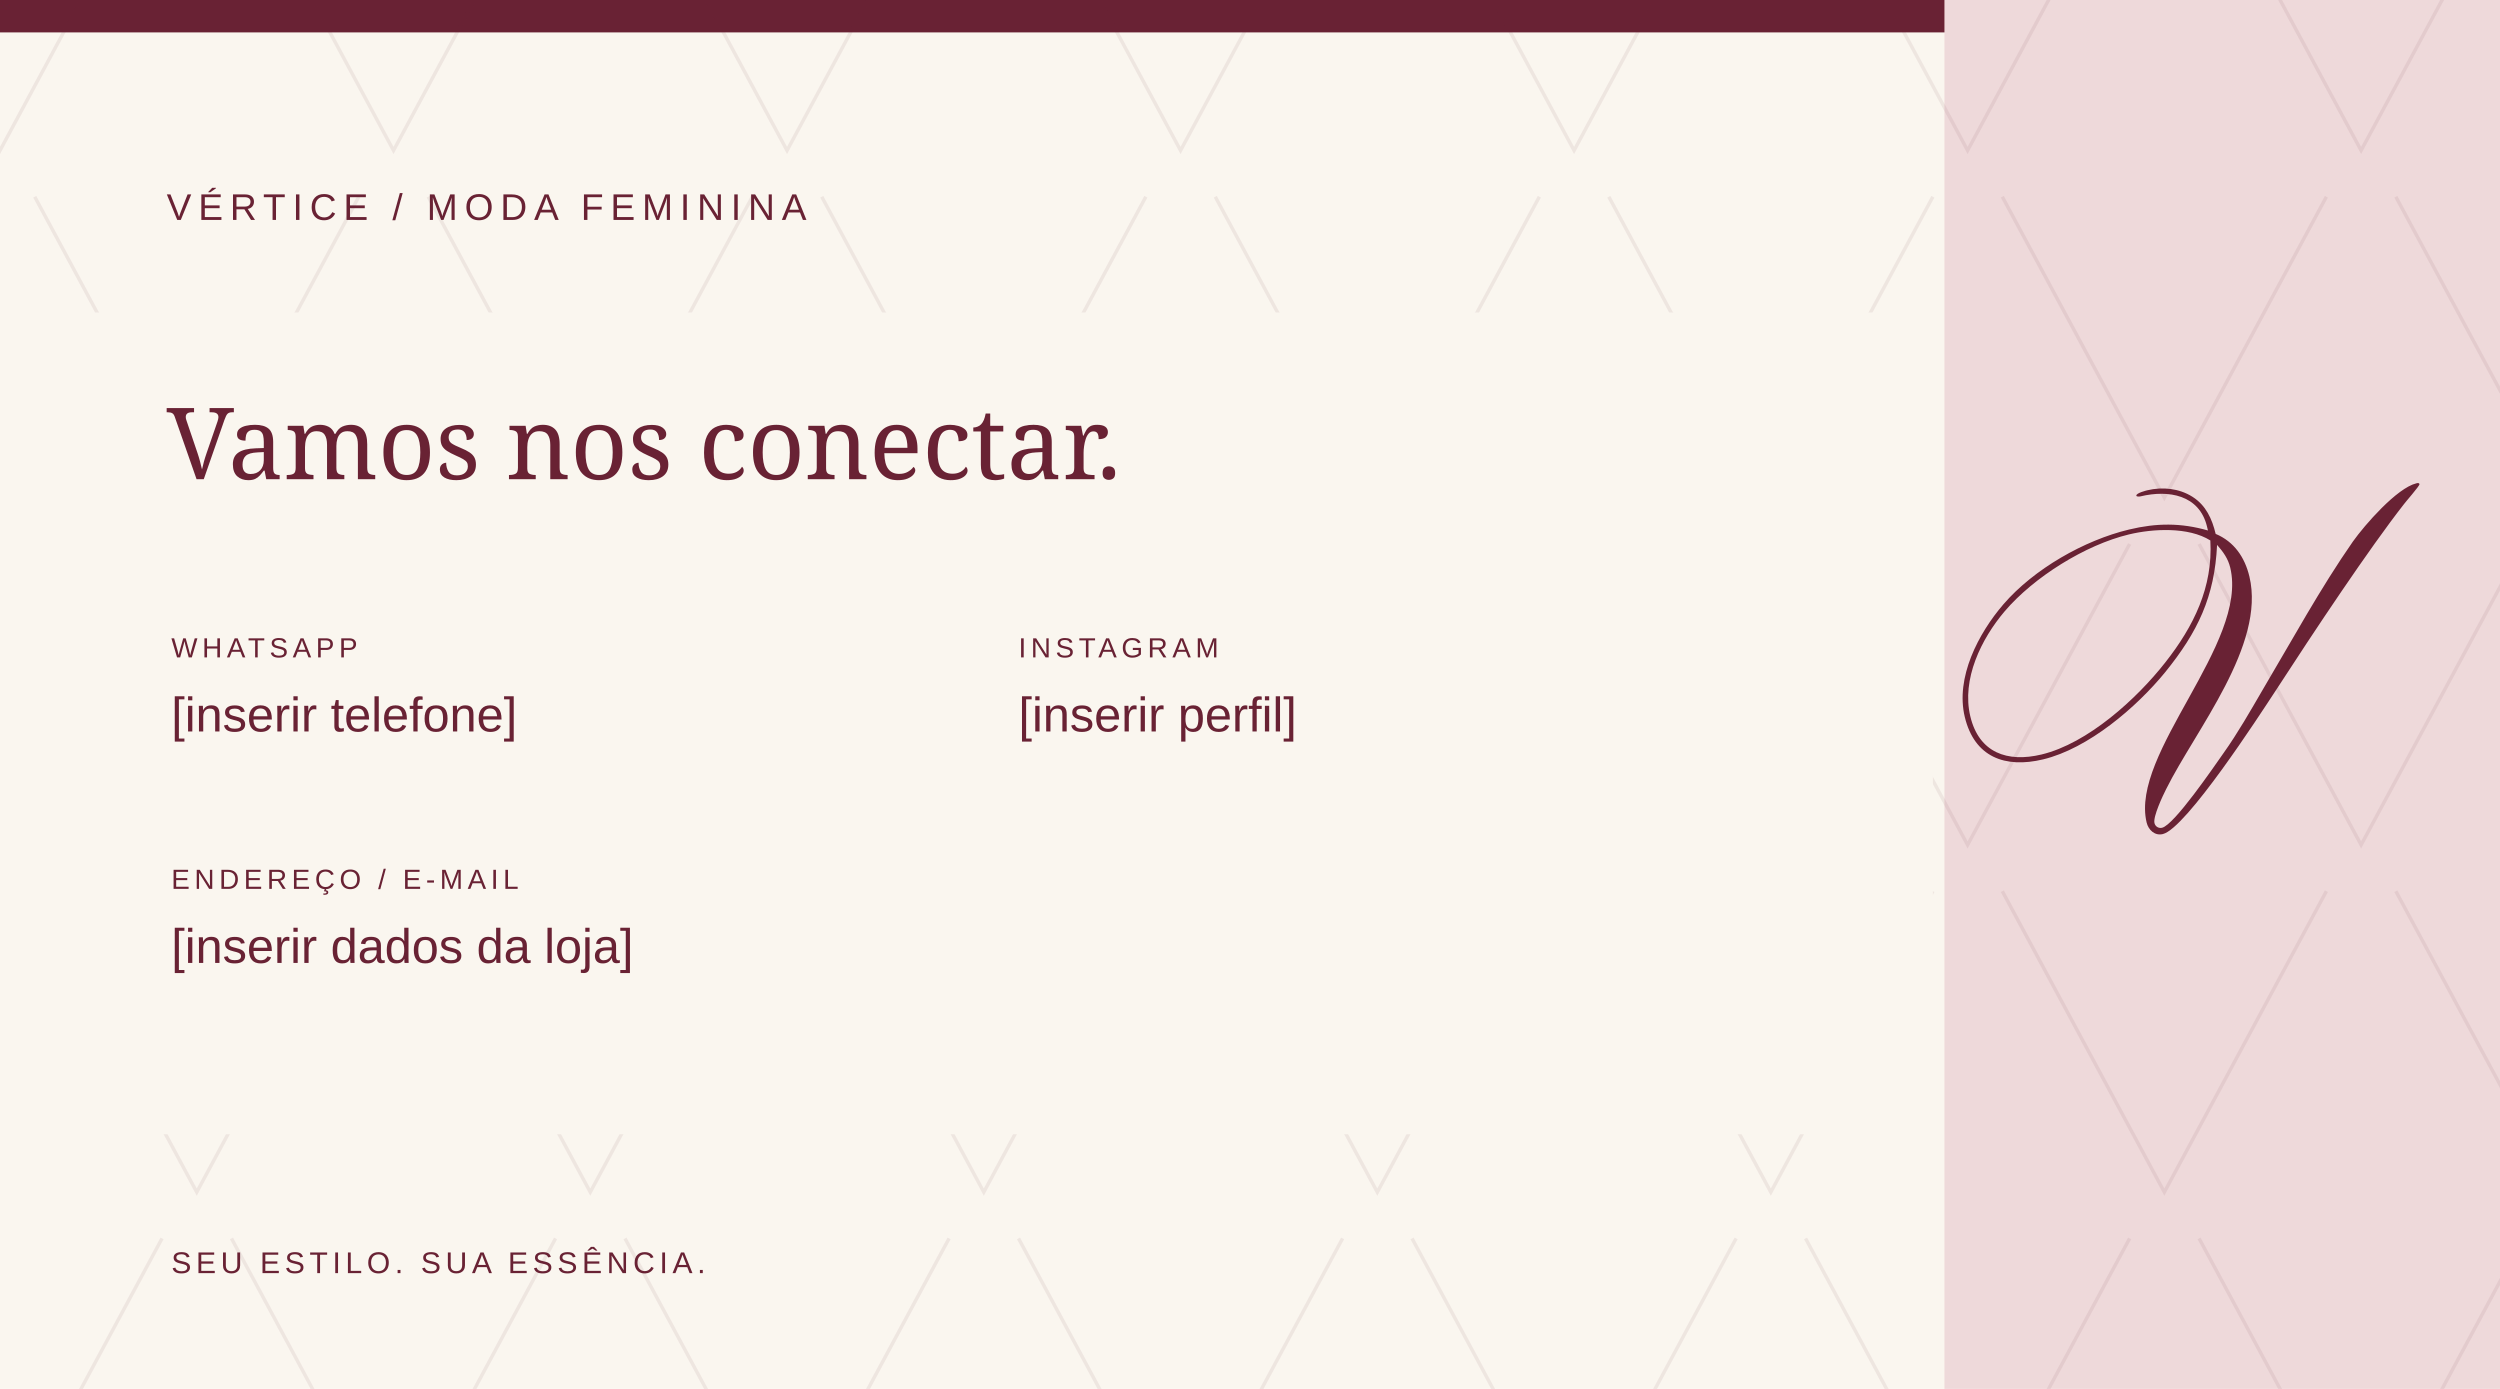
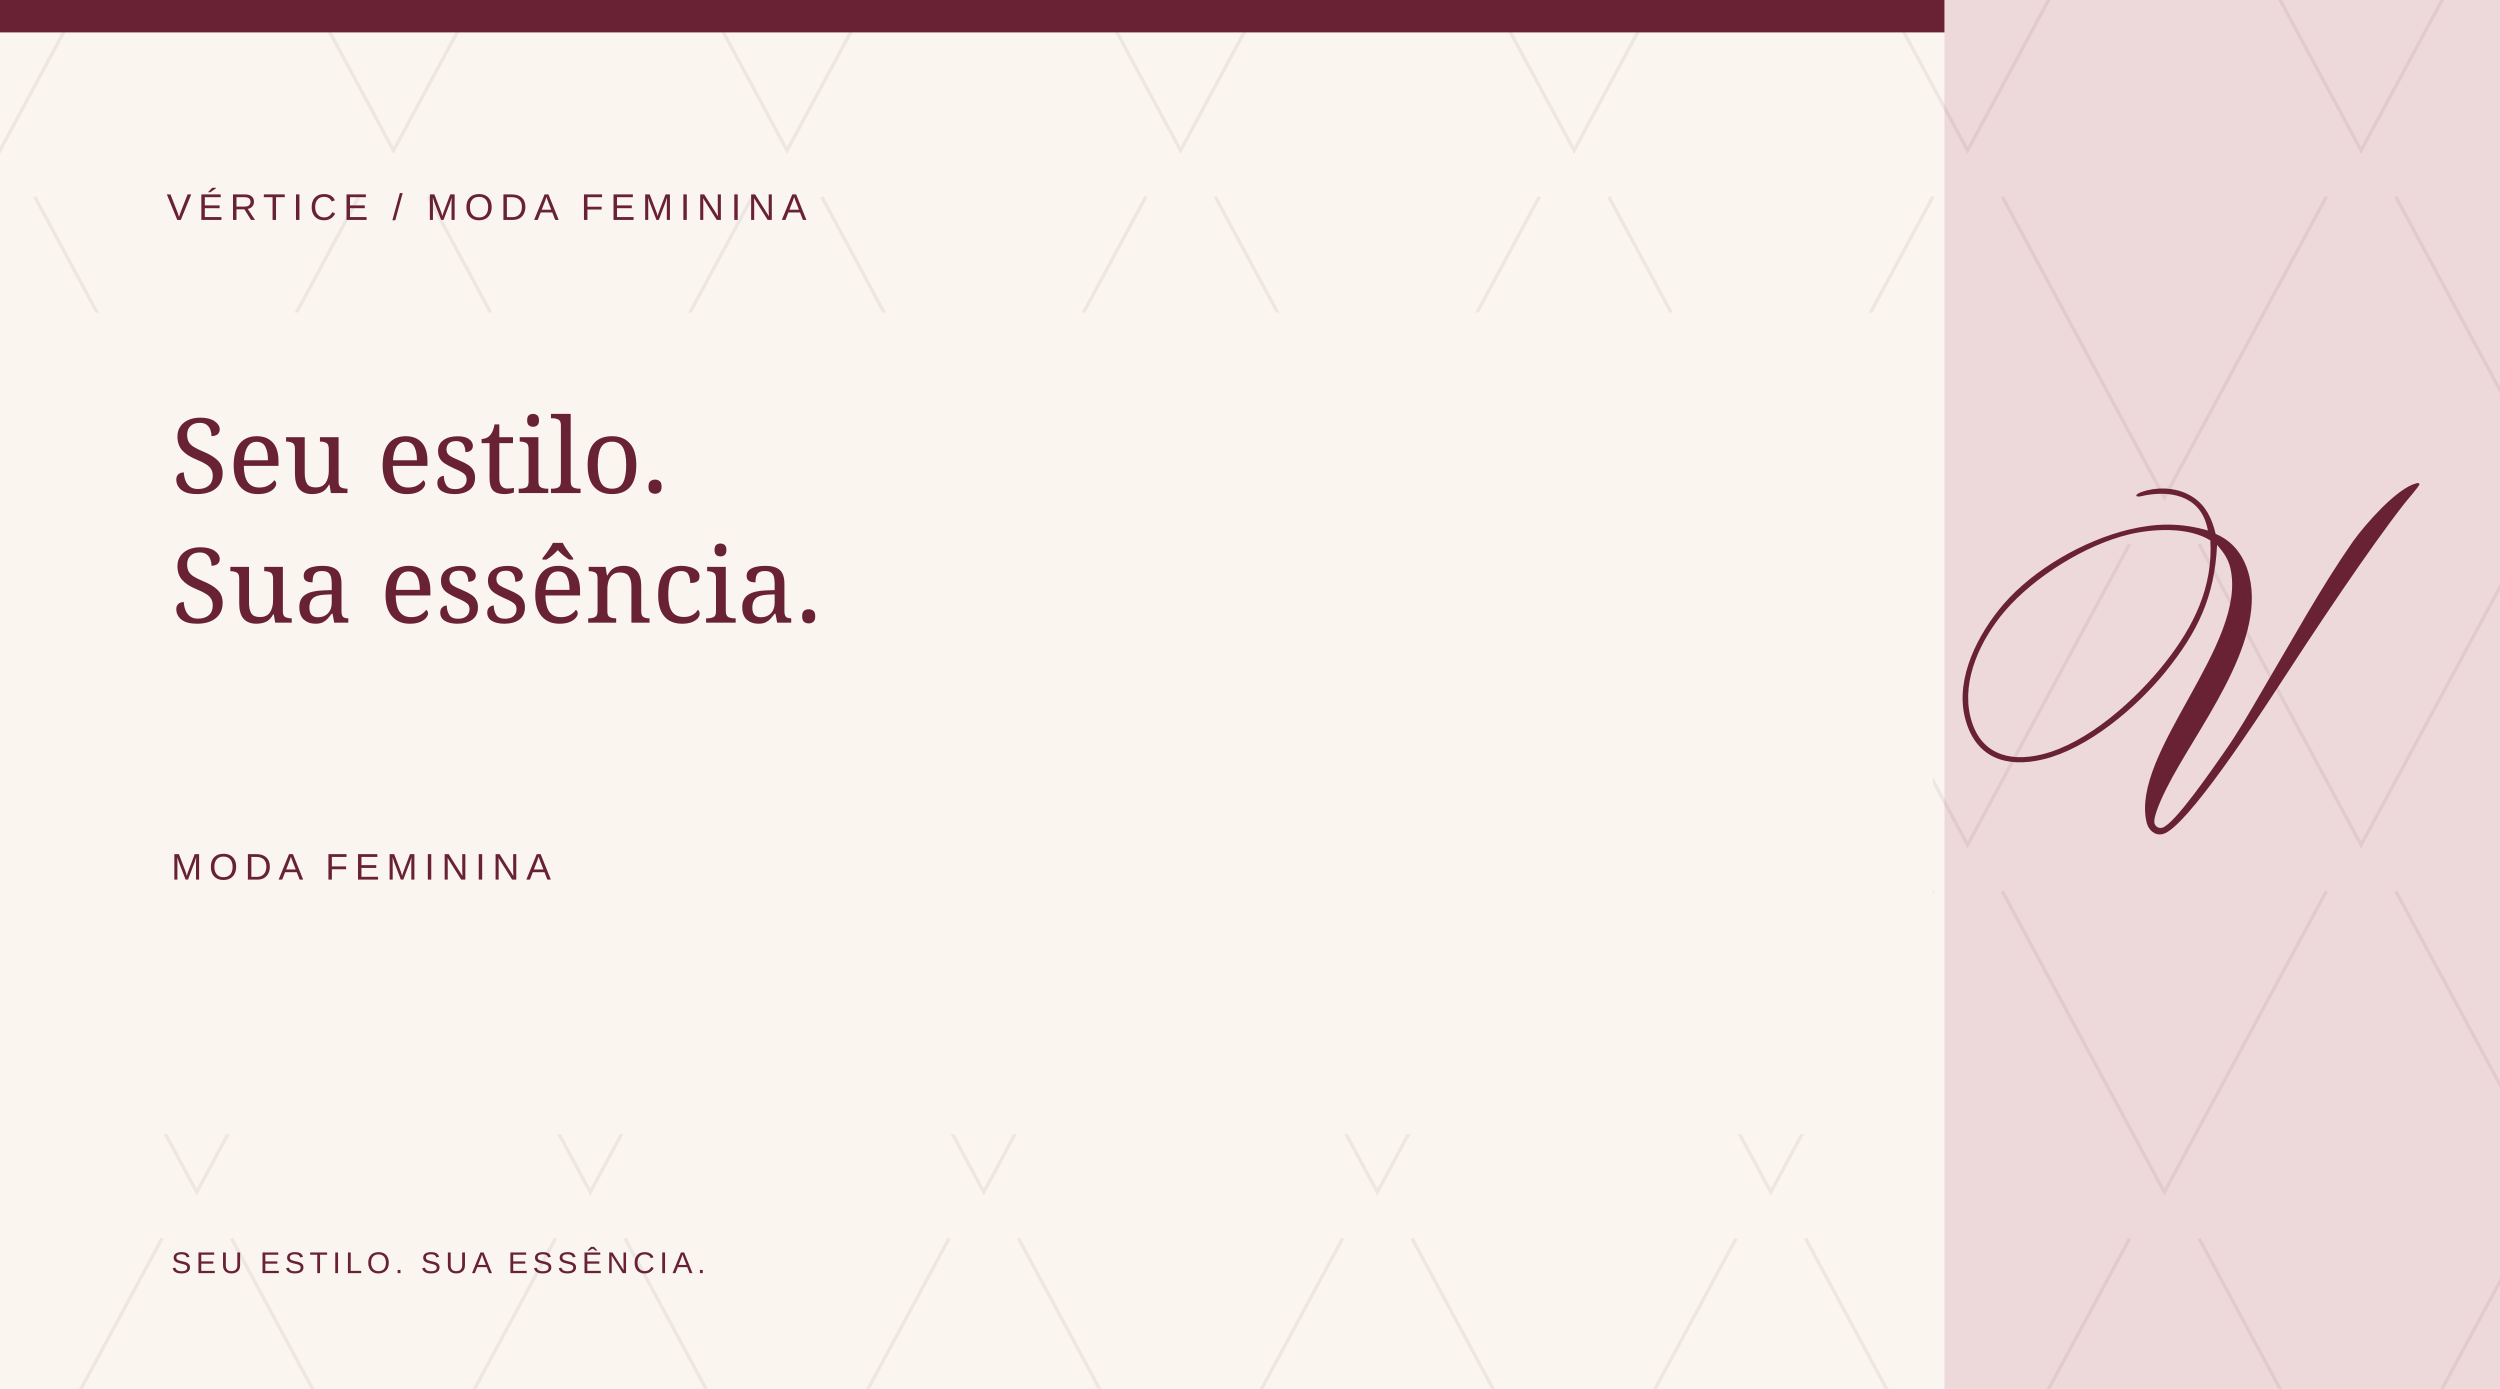
<svg xmlns="http://www.w3.org/2000/svg" width="1080" height="600" viewBox="0 0 1080 600">
  <rect x="0" y="0" width="1080" height="600" fill="#FAF6EF" />
  <rect x="0" y="0" width="1080" height="14" fill="#692234" />
  <rect x="840" y="0" width="240" height="600" fill="#EED9DA" />
  <g opacity="0.08">
    <path d="M-155 -215 L-85 -85 L-15 -215" fill="none" stroke="#692234" stroke-width="1.5" />
    <path d="M15 -215 L85 -85 L155 -215" fill="none" stroke="#692234" stroke-width="1.5" />
    <path d="M185 -215 L255 -85 L325 -215" fill="none" stroke="#692234" stroke-width="1.5" />
    <path d="M355 -215 L425 -85 L495 -215" fill="none" stroke="#692234" stroke-width="1.5" />
    <path d="M525 -215 L595 -85 L665 -215" fill="none" stroke="#692234" stroke-width="1.5" />
    <path d="M695 -215 L765 -85 L835 -215" fill="none" stroke="#692234" stroke-width="1.5" />
    <path d="M865 -215 L935 -85 L1005 -215" fill="none" stroke="#692234" stroke-width="1.5" />
    <path d="M1035 -215 L1105 -85 L1175 -215" fill="none" stroke="#692234" stroke-width="1.5" />
    <path d="M1205 -215 L1275 -85 L1345 -215" fill="none" stroke="#692234" stroke-width="1.5" />
    <path d="M-240 -65 L-170 65 L-100 -65" fill="none" stroke="#692234" stroke-width="1.5" />
    <path d="M-70 -65 L0 65 L70 -65" fill="none" stroke="#692234" stroke-width="1.5" />
    <path d="M100 -65 L170 65 L240 -65" fill="none" stroke="#692234" stroke-width="1.5" />
    <path d="M270 -65 L340 65 L410 -65" fill="none" stroke="#692234" stroke-width="1.5" />
    <path d="M440 -65 L510 65 L580 -65" fill="none" stroke="#692234" stroke-width="1.5" />
    <path d="M610 -65 L680 65 L750 -65" fill="none" stroke="#692234" stroke-width="1.5" />
    <path d="M780 -65 L850 65 L920 -65" fill="none" stroke="#692234" stroke-width="1.5" />
    <path d="M950 -65 L1020 65 L1090 -65" fill="none" stroke="#692234" stroke-width="1.5" />
    <path d="M1120 -65 L1190 65 L1260 -65" fill="none" stroke="#692234" stroke-width="1.5" />
    <path d="M-155 85 L-85 215 L-15 85" fill="none" stroke="#692234" stroke-width="1.5" />
    <path d="M15 85 L85 215 L155 85" fill="none" stroke="#692234" stroke-width="1.5" />
    <path d="M185 85 L255 215 L325 85" fill="none" stroke="#692234" stroke-width="1.5" />
    <path d="M355 85 L425 215 L495 85" fill="none" stroke="#692234" stroke-width="1.5" />
    <path d="M525 85 L595 215 L665 85" fill="none" stroke="#692234" stroke-width="1.5" />
    <path d="M695 85 L765 215 L835 85" fill="none" stroke="#692234" stroke-width="1.5" />
    <path d="M865 85 L935 215 L1005 85" fill="none" stroke="#692234" stroke-width="1.5" />
    <path d="M1035 85 L1105 215 L1175 85" fill="none" stroke="#692234" stroke-width="1.5" />
    <path d="M1205 85 L1275 215 L1345 85" fill="none" stroke="#692234" stroke-width="1.5" />
    <path d="M-240 235 L-170 365 L-100 235" fill="none" stroke="#692234" stroke-width="1.5" />
    <path d="M-70 235 L0 365 L70 235" fill="none" stroke="#692234" stroke-width="1.5" />
    <path d="M100 235 L170 365 L240 235" fill="none" stroke="#692234" stroke-width="1.5" />
    <path d="M270 235 L340 365 L410 235" fill="none" stroke="#692234" stroke-width="1.5" />
    <path d="M440 235 L510 365 L580 235" fill="none" stroke="#692234" stroke-width="1.5" />
    <path d="M610 235 L680 365 L750 235" fill="none" stroke="#692234" stroke-width="1.5" />
    <path d="M780 235 L850 365 L920 235" fill="none" stroke="#692234" stroke-width="1.5" />
    <path d="M950 235 L1020 365 L1090 235" fill="none" stroke="#692234" stroke-width="1.5" />
    <path d="M1120 235 L1190 365 L1260 235" fill="none" stroke="#692234" stroke-width="1.5" />
    <path d="M-155 385 L-85 515 L-15 385" fill="none" stroke="#692234" stroke-width="1.5" />
    <path d="M15 385 L85 515 L155 385" fill="none" stroke="#692234" stroke-width="1.5" />
    <path d="M185 385 L255 515 L325 385" fill="none" stroke="#692234" stroke-width="1.5" />
    <path d="M355 385 L425 515 L495 385" fill="none" stroke="#692234" stroke-width="1.5" />
    <path d="M525 385 L595 515 L665 385" fill="none" stroke="#692234" stroke-width="1.5" />
    <path d="M695 385 L765 515 L835 385" fill="none" stroke="#692234" stroke-width="1.5" />
    <path d="M865 385 L935 515 L1005 385" fill="none" stroke="#692234" stroke-width="1.5" />
    <path d="M1035 385 L1105 515 L1175 385" fill="none" stroke="#692234" stroke-width="1.5" />
    <path d="M1205 385 L1275 515 L1345 385" fill="none" stroke="#692234" stroke-width="1.5" />
    <path d="M-240 535 L-170 665 L-100 535" fill="none" stroke="#692234" stroke-width="1.5" />
    <path d="M-70 535 L0 665 L70 535" fill="none" stroke="#692234" stroke-width="1.5" />
    <path d="M100 535 L170 665 L240 535" fill="none" stroke="#692234" stroke-width="1.5" />
    <path d="M270 535 L340 665 L410 535" fill="none" stroke="#692234" stroke-width="1.5" />
    <path d="M440 535 L510 665 L580 535" fill="none" stroke="#692234" stroke-width="1.5" />
    <path d="M610 535 L680 665 L750 535" fill="none" stroke="#692234" stroke-width="1.5" />
    <path d="M780 535 L850 665 L920 535" fill="none" stroke="#692234" stroke-width="1.5" />
    <path d="M950 535 L1020 665 L1090 535" fill="none" stroke="#692234" stroke-width="1.5" />
    <path d="M1120 535 L1190 665 L1260 535" fill="none" stroke="#692234" stroke-width="1.5" />
    <path d="M-155 685 L-85 815 L-15 685" fill="none" stroke="#692234" stroke-width="1.5" />
    <path d="M15 685 L85 815 L155 685" fill="none" stroke="#692234" stroke-width="1.5" />
    <path d="M185 685 L255 815 L325 685" fill="none" stroke="#692234" stroke-width="1.5" />
    <path d="M355 685 L425 815 L495 685" fill="none" stroke="#692234" stroke-width="1.5" />
    <path d="M525 685 L595 815 L665 685" fill="none" stroke="#692234" stroke-width="1.5" />
    <path d="M695 685 L765 815 L835 685" fill="none" stroke="#692234" stroke-width="1.5" />
    <path d="M865 685 L935 815 L1005 685" fill="none" stroke="#692234" stroke-width="1.5" />
    <path d="M1035 685 L1105 815 L1175 685" fill="none" stroke="#692234" stroke-width="1.5" />
    <path d="M1205 685 L1275 815 L1345 685" fill="none" stroke="#692234" stroke-width="1.5" />
  </g>
  <rect x="0" y="135" width="835" height="355" fill="#FAF6EF" />
  <g transform="translate(591.8182 47.95455) scale(0.6363636)">
    <path transform="matrix(.260293,-.06244286,.06244286,.260293,427.8537,517.338)" d="M715-722C653-757 593-771 521-771 404-771 263-730 167-661 88-604 5-509 5-406 5-301 74-255 173-255 291-255 434-328 526-398 630-478 692-554 729-681 740-660 748-641 748-617 748-419 391-219 391-38 391-19 403 0 424 0 485 0 733-236 782-282 922-415 1102-582 1214-671 1217-674 1264-707 1264-711 1264-715 1260-715 1257-715 1206-715 1105-643 1066-609 959-514 856-400 756-297 713-252 669-205 622-164 589-135 458-16 426-16 417-16 410-23 410-32 410-49 447-95 459-109 566-237 790-405 790-584 790-634 773-679 732-709 732-748 725-785 697-814 669-843 629-857 589-857 589-857 559-857 559-850 559-847 567-846 569-846 642-846 715-815 715-732V-722ZM715-696C694-579 623-494 532-422 440-349 293-268 172-268 83-268 19-309 19-404 19-501 92-589 166-643 258-710 404-759 518-759 580-759 669-743 715-696Z" fill="#692234" />
  </g>
  <text x="72" y="95" font-family="Arial" font-size="16" fill="#692234" text-anchor="start" letter-spacing="3">VÉRTICE / MODA FEMININA</text>
-   <text x="72" y="207" font-family="Georgia" font-size="43" fill="#692234" text-anchor="start" letter-spacing="0">Vamos nos conectar.</text>
-   <text x="74" y="284" font-family="Arial" font-size="12" fill="#692234" text-anchor="start" letter-spacing="2">WHATSAPP</text>
-   <text x="74" y="316" font-family="Arial" font-size="21" fill="#692234" text-anchor="start" letter-spacing="0">[inserir telefone]</text>
-   <text x="440" y="284" font-family="Arial" font-size="12" fill="#692234" text-anchor="start" letter-spacing="2">INSTAGRAM</text>
-   <text x="440" y="316" font-family="Arial" font-size="21" fill="#692234" text-anchor="start" letter-spacing="0">[inserir perfil]</text>
-   <text x="74" y="384" font-family="Arial" font-size="12" fill="#692234" text-anchor="start" letter-spacing="2">ENDEREÇO / E-MAIL</text>
-   <text x="74" y="416" font-family="Arial" font-size="21" fill="#692234" text-anchor="start" letter-spacing="0">[inserir dados da loja]</text>
+   <text x="74" y="213" font-family="Georgia" font-size="45" fill="#692234" text-anchor="start" letter-spacing="0">Seu estilo.</text>
+   <text x="74" y="269" font-family="Georgia" font-size="45" fill="#692234" text-anchor="start" letter-spacing="0">Sua essência.</text>
+   <text x="74" y="380" font-family="Arial" font-size="16" fill="#692234" text-anchor="start" letter-spacing="3">MODA FEMININA</text>
  <text x="74" y="550" font-family="Arial" font-size="13" fill="#692234" text-anchor="start" letter-spacing="2">SEU ESTILO. SUA ESSÊNCIA.</text>
</svg>
